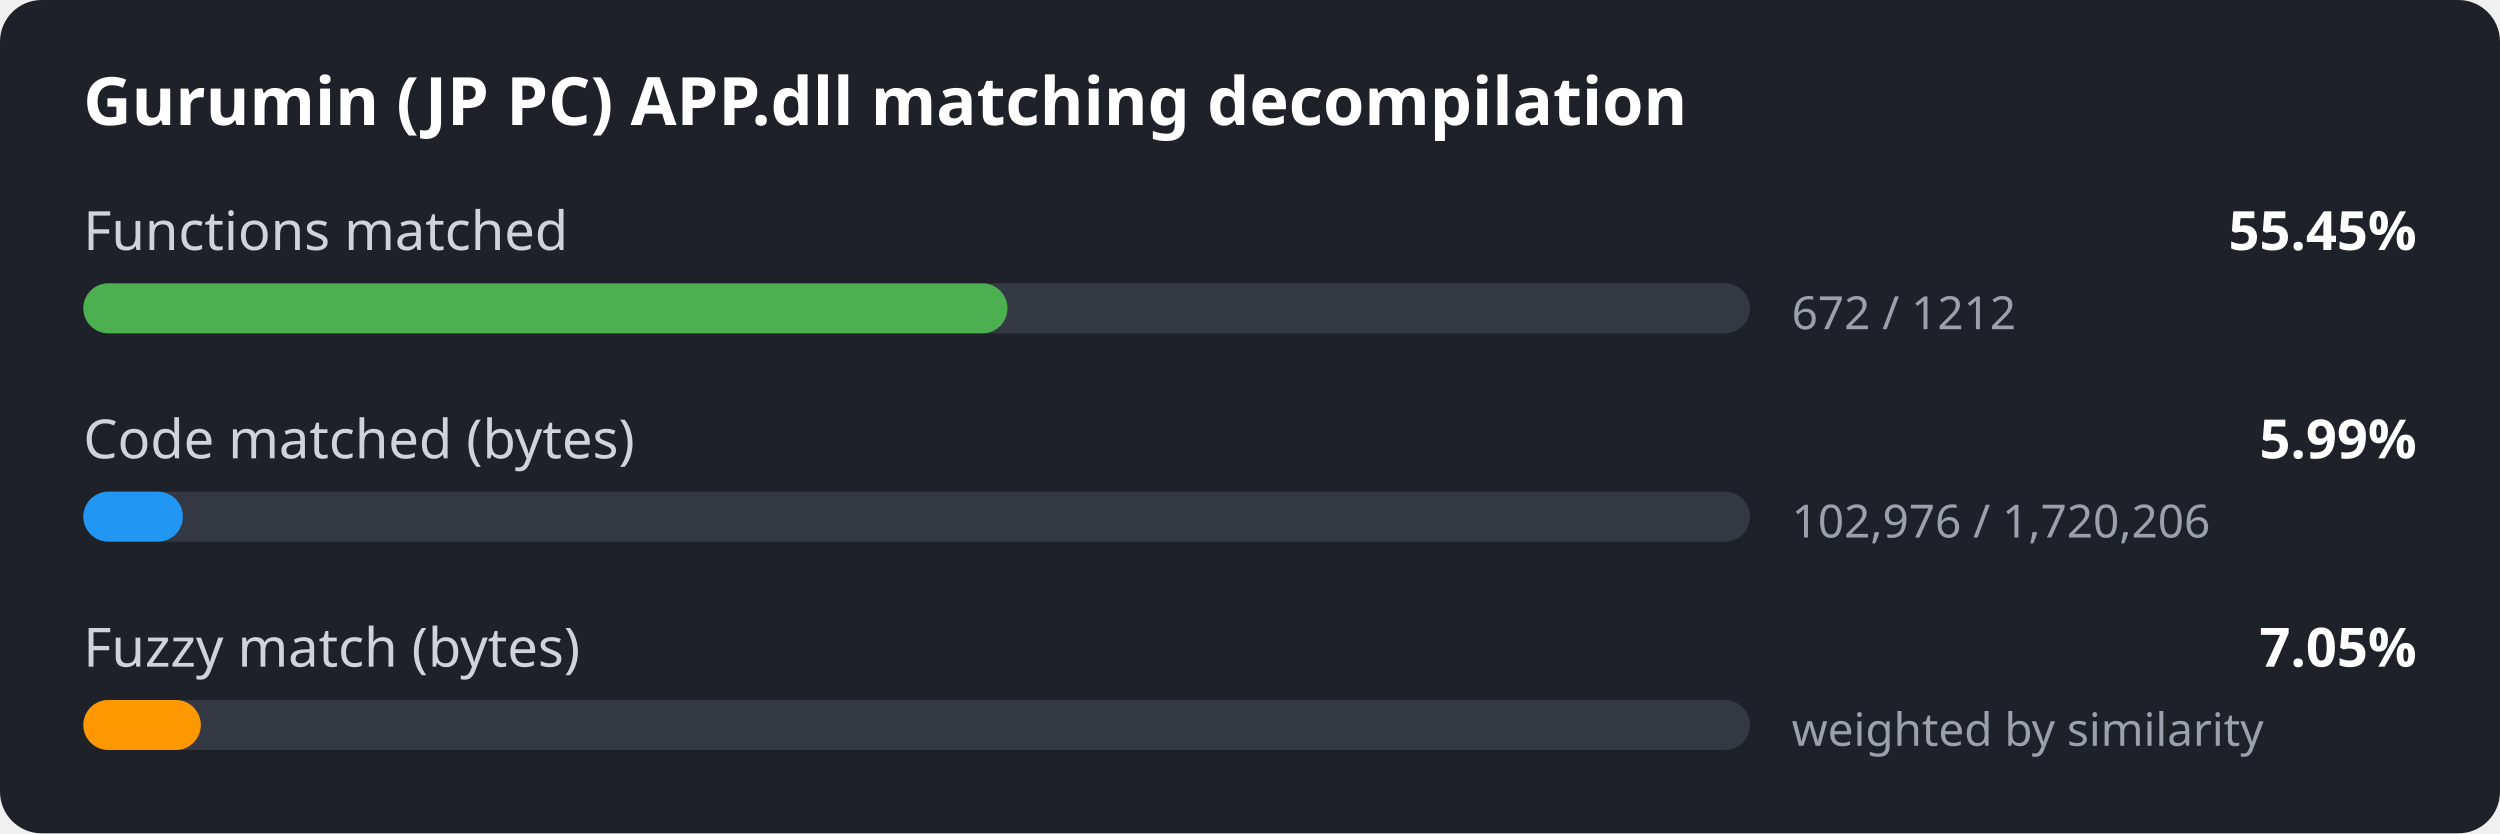
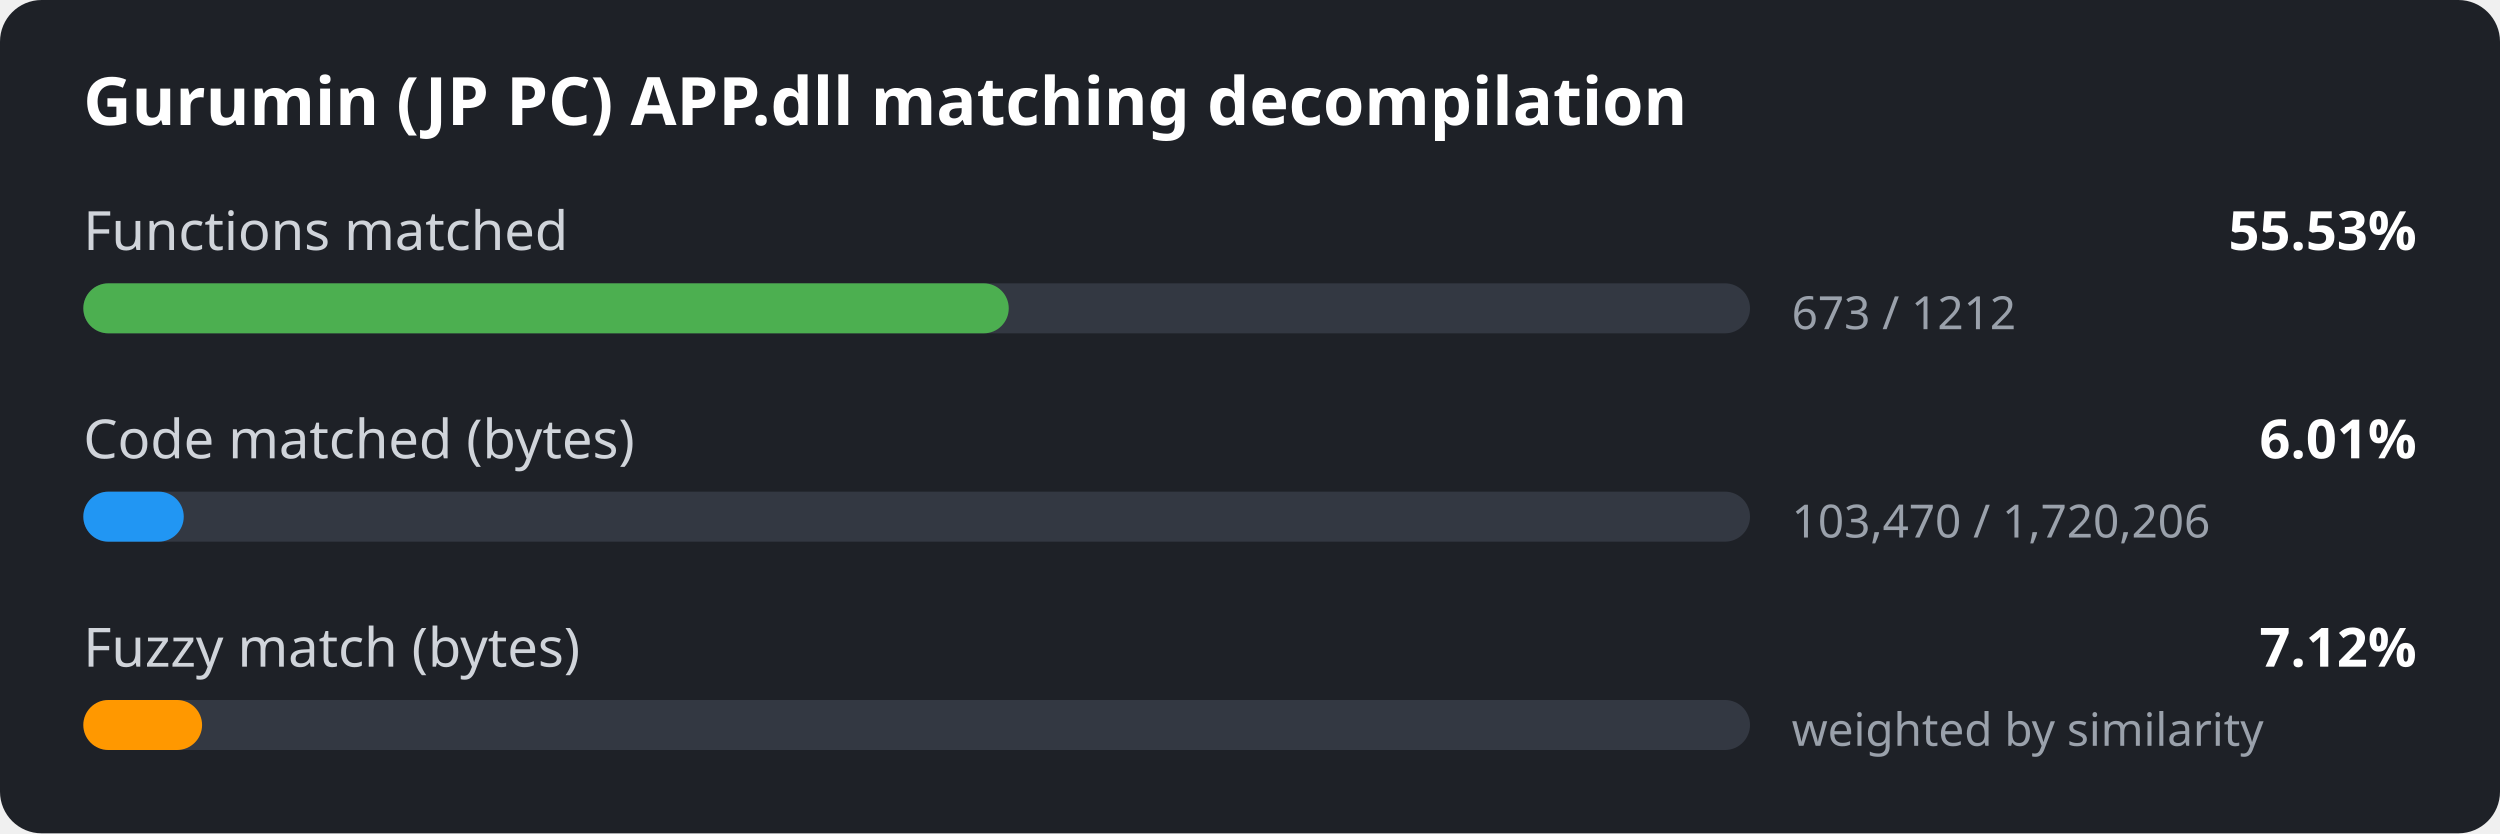
<svg xmlns="http://www.w3.org/2000/svg" width="600" height="200" viewBox="0 0 600 200">
  <style>
.bg { fill: #1e2127; }
.title { font: 600 16px sans-serif; fill: #ffffff; }
.label { font: 13px sans-serif; fill: #d0d4da; }
.value { font: 600 13px sans-serif; fill: #ffffff; }
.detail { font: 11px sans-serif; fill: #9aa1ab; }
.track { fill: #333842; }
</style>
  <rect width="600" height="200" rx="10" class="bg" />
  <text x="20" y="30" class="title">Gurumin (JP PC) APP.dll matching decompilation</text>
  <text x="20" y="60" class="label">Functions matched</text>
-   <text x="580" y="60" class="value" text-anchor="end">55.45%</text>
+   <text x="580" y="60" class="value" text-anchor="end">55.53%</text>
  <rect x="20" y="68" width="400" height="12" rx="6" class="track" />
-   <rect x="20" y="68" width="221.8" height="12" rx="6" fill="#4caf50" />
-   <text x="430" y="79" class="detail">672 / 1212</text>
+   <rect x="20" y="68" width="222.1" height="12" rx="6" fill="#4caf50" />
+   <text x="430" y="79" class="detail">673 / 1212</text>
  <text x="20" y="110" class="label">Code matched (bytes)</text>
-   <text x="580" y="110" class="value" text-anchor="end">5.99%</text>
+   <text x="580" y="110" class="value" text-anchor="end">6.01%</text>
  <rect x="20" y="118" width="400" height="12" rx="6" class="track" />
-   <rect x="20" y="118" width="23.9" height="12" rx="6" fill="#2196f3" />
-   <text x="430" y="129" class="detail">102,976 / 1,720,206</text>
+   <rect x="20" y="118" width="24.1" height="12" rx="6" fill="#2196f3" />
+   <text x="430" y="129" class="detail">103,470 / 1,720,206</text>
  <text x="20" y="160" class="label">Fuzzy match (bytes)</text>
-   <text x="580" y="160" class="value" text-anchor="end">7.05%</text>
+   <text x="580" y="160" class="value" text-anchor="end">7.12%</text>
  <rect x="20" y="168" width="400" height="12" rx="6" class="track" />
-   <rect x="20" y="168" width="28.2" height="12" rx="6" fill="#ff9800" />
+   <rect x="20" y="168" width="28.5" height="12" rx="6" fill="#ff9800" />
  <text x="430" y="179" class="detail">weighted by similarity</text>
</svg>
